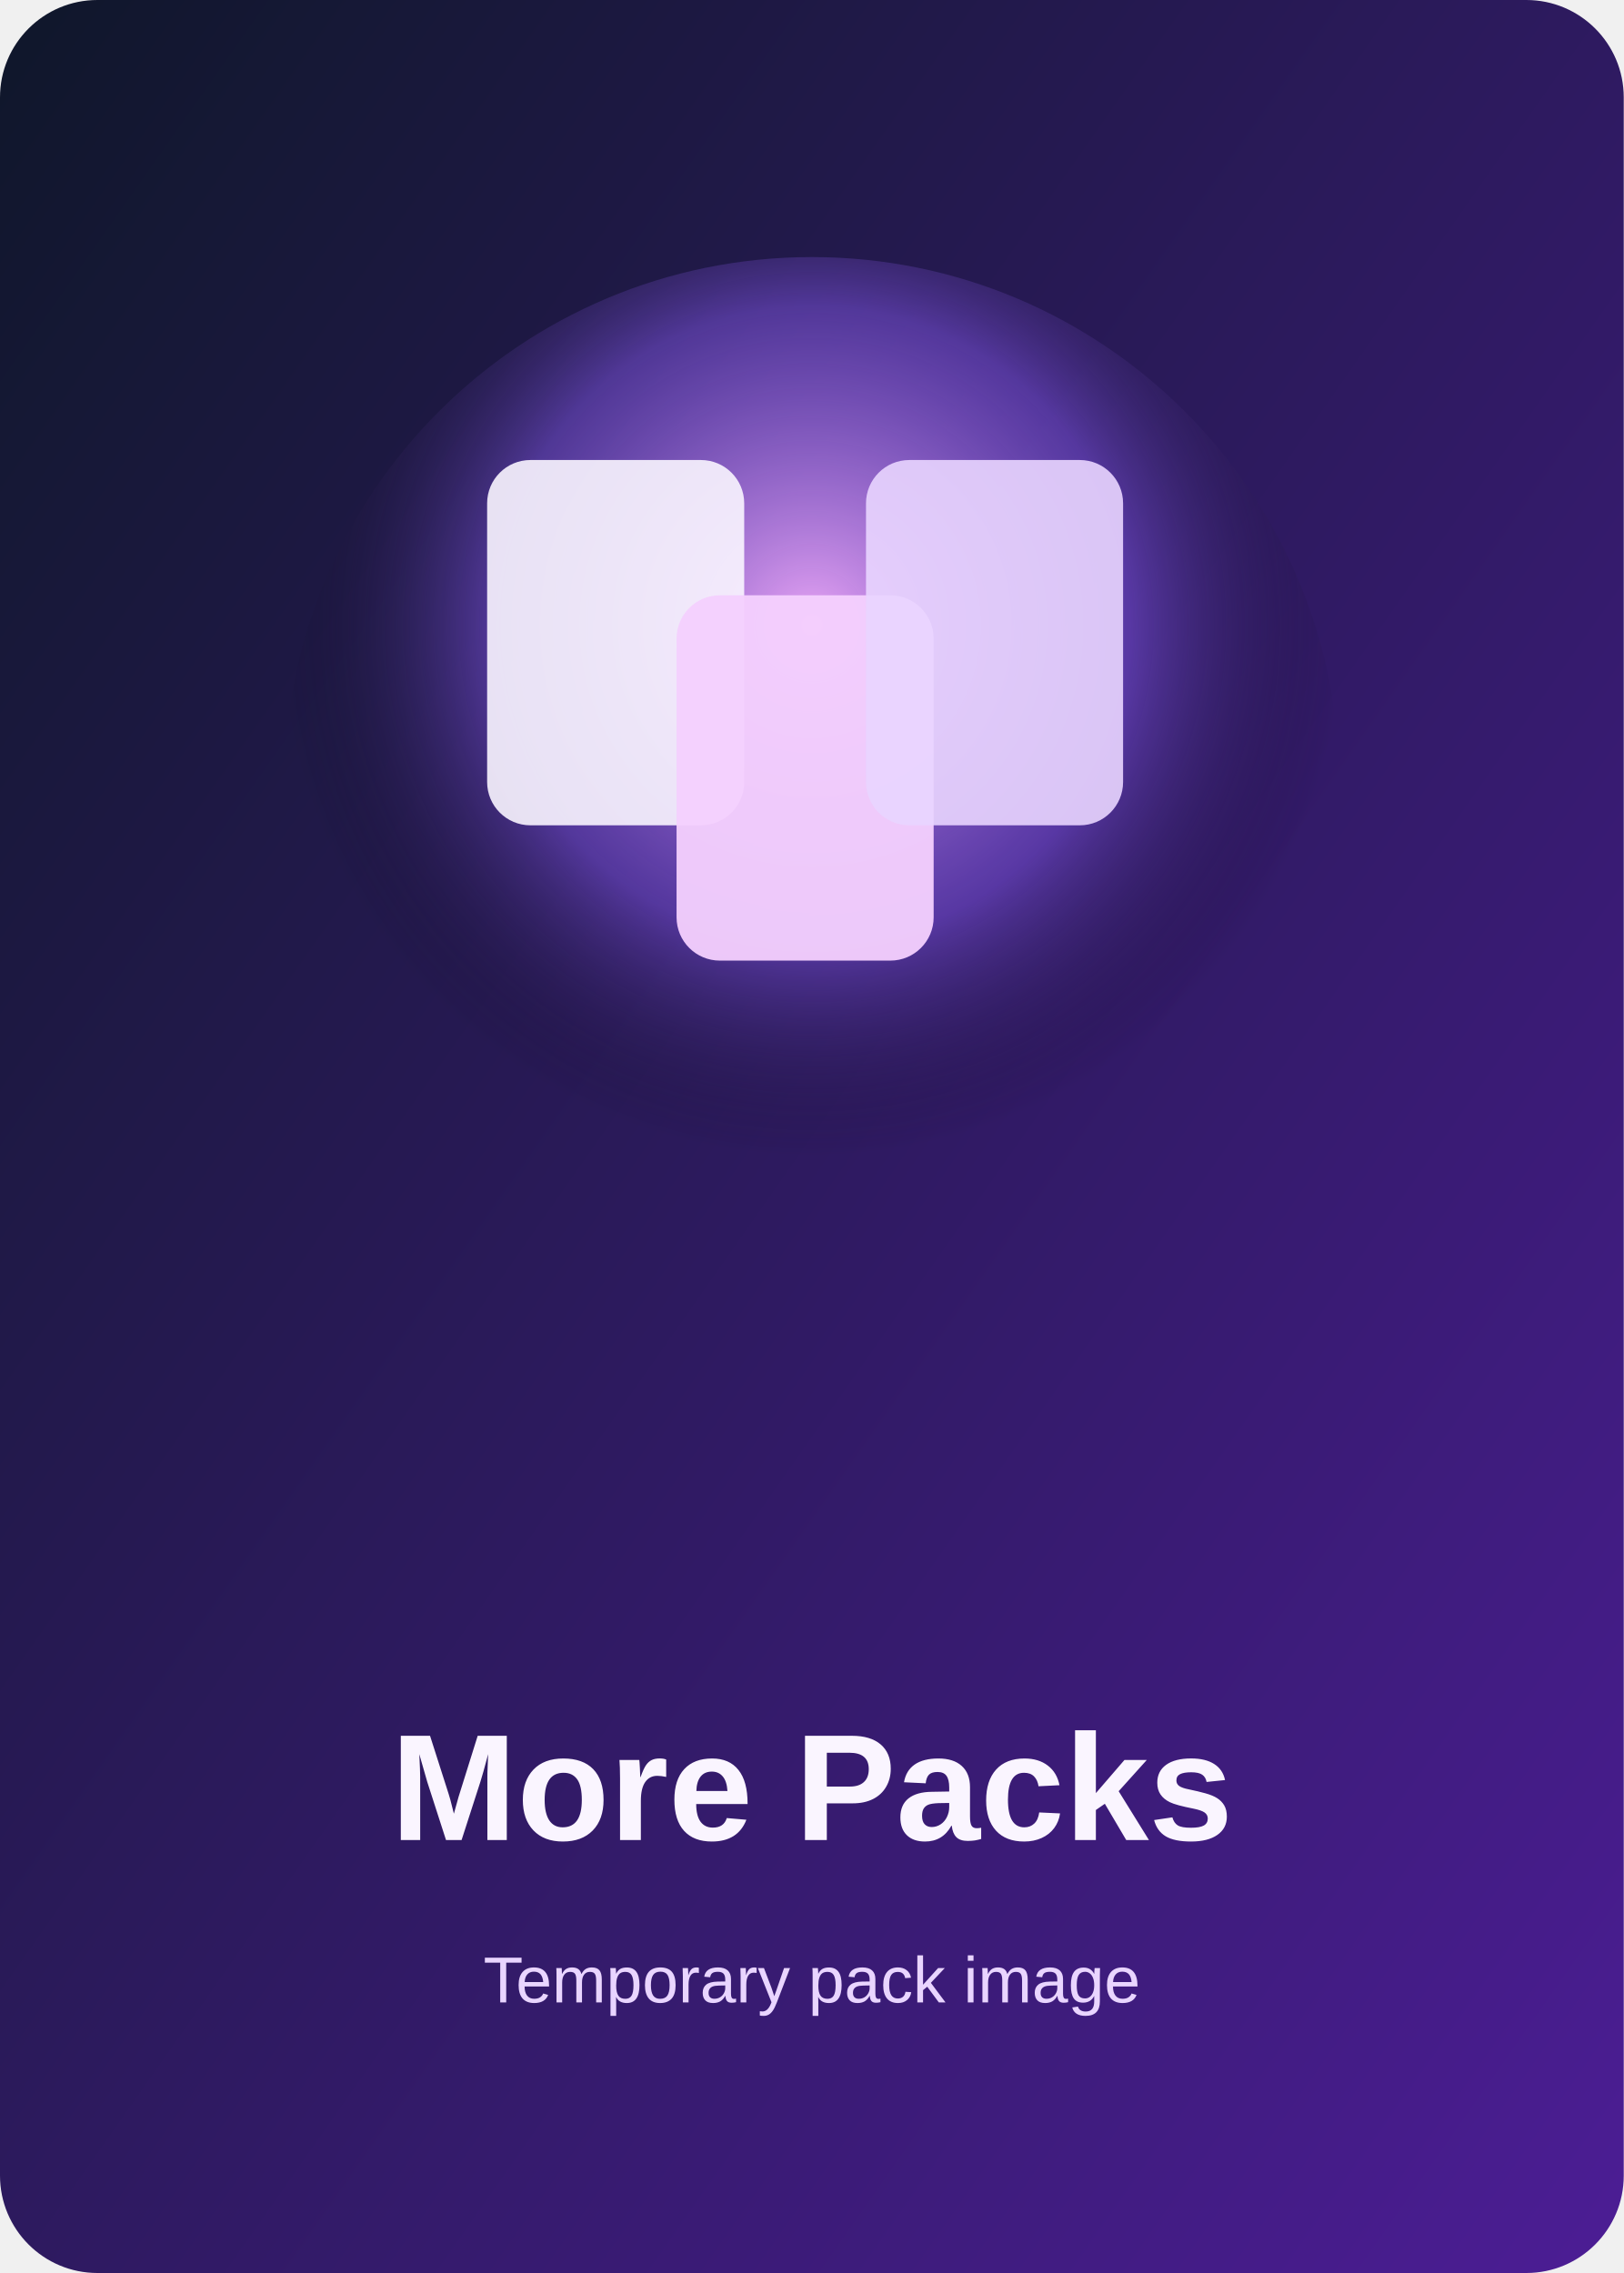
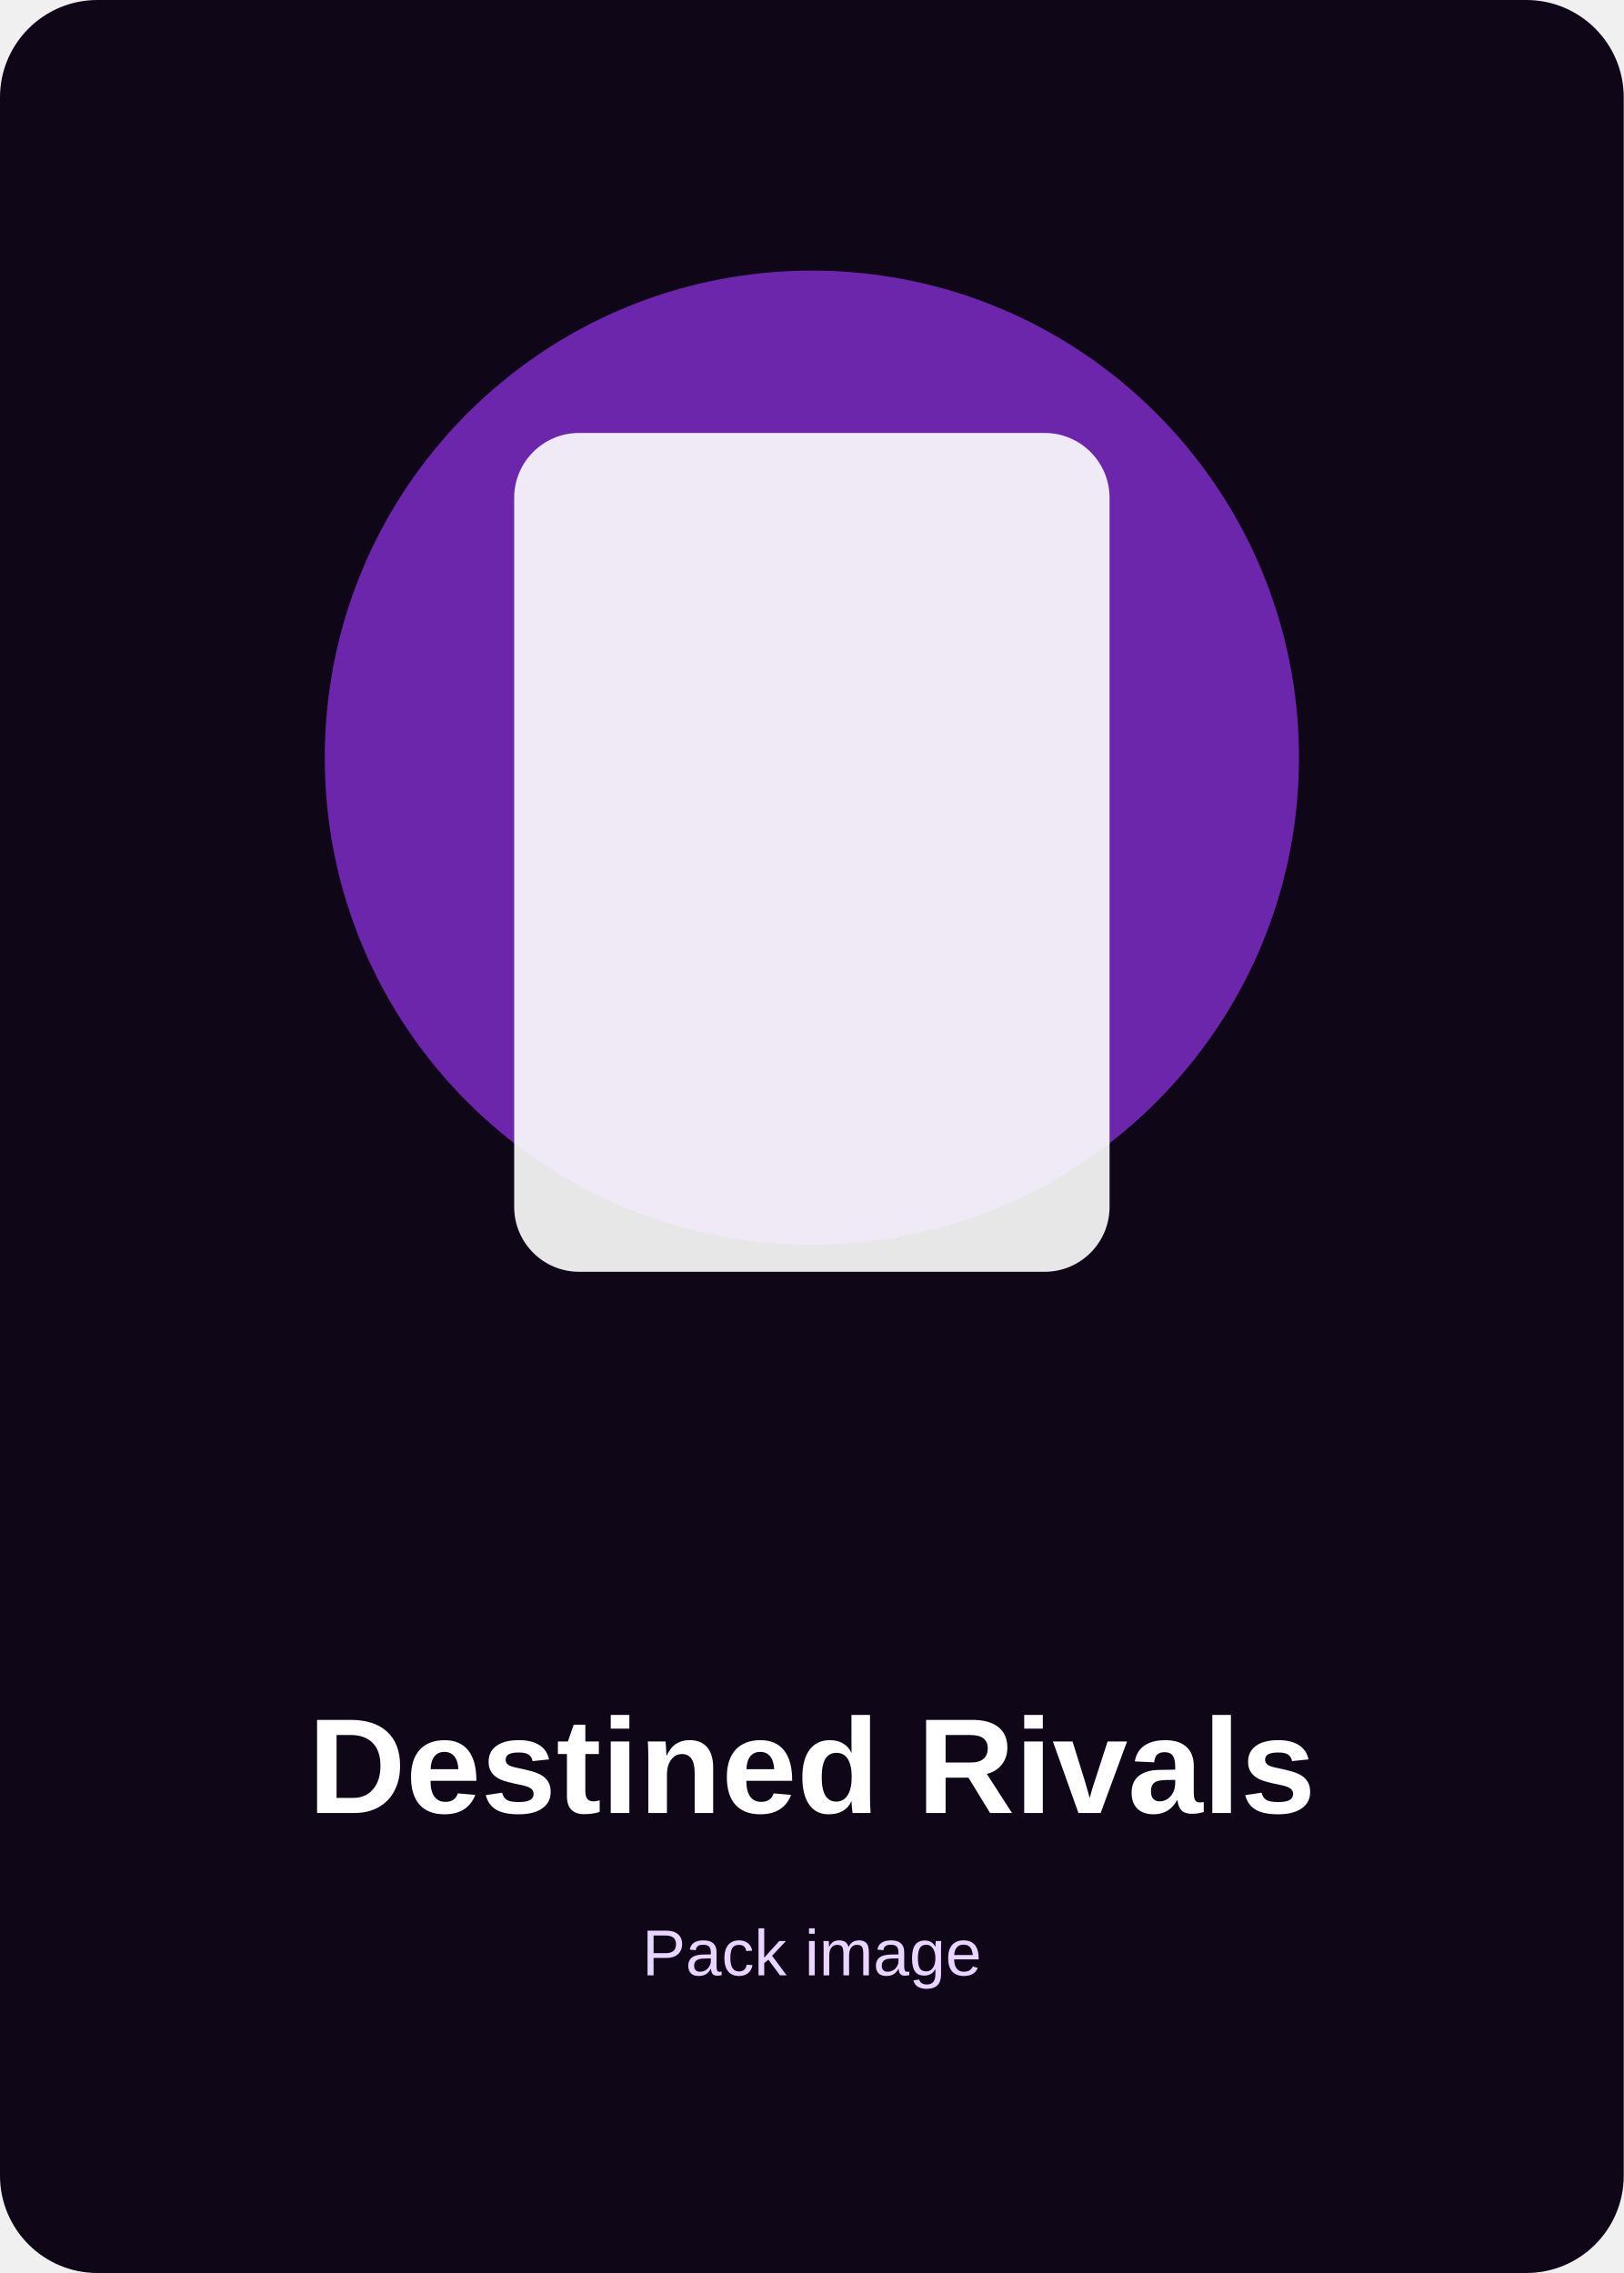
- <svg xmlns="http://www.w3.org/2000/svg" width="600" height="840" viewBox="0 0 600 840" fill="none">
-   <defs>
-     <linearGradient id="bg" x1="0" y1="0" x2="1" y2="1">
-       <stop offset="0%" stop-color="#0f172a" />
-       <stop offset="100%" stop-color="#4c1d95" />
-     </linearGradient>
-     <radialGradient id="glow" cx="50%" cy="35%" r="50%">
-       <stop offset="0%" stop-color="#f0abfc" stop-opacity="0.95" />
-       <stop offset="60%" stop-color="#8b5cf6" stop-opacity="0.45" />
-       <stop offset="100%" stop-color="#000000" stop-opacity="0" />
-     </radialGradient>
-   </defs>
-   <rect width="600" height="840" rx="36" fill="url(#bg)" />
-   <circle cx="300" cy="290" r="195" fill="url(#glow)" />
-   <rect x="180" y="170" width="95" height="135" rx="16" fill="#faf5ff" fill-opacity="0.9" />
-   <rect x="250" y="220" width="95" height="135" rx="16" fill="#f5d0fe" fill-opacity="0.95" />
-   <rect x="320" y="170" width="95" height="135" rx="16" fill="#e9d5ff" fill-opacity="0.9" />
-   <text x="50%" y="680" text-anchor="middle" font-family="Arial, sans-serif" font-size="56" font-weight="700" fill="#faf5ff">More Packs</text>
-   <text x="50%" y="740" text-anchor="middle" font-family="Arial, sans-serif" font-size="24" fill="#e9d5ff">Temporary pack image</text>
+ <svg xmlns="http://www.w3.org/2000/svg" width="600" height="840" viewBox="0 0 600 840">
+   <rect width="600" height="840" rx="36" fill="#0f0618" />
+   <circle cx="300" cy="280" r="180" fill="#9333ea" opacity="0.7" />
+   <rect x="190" y="160" width="220" height="310" rx="24" fill="#ffffff" opacity="0.9" />
+   <text x="300" y="670" text-anchor="middle" font-family="Arial" font-size="50" font-weight="700" fill="#ffffff">Destined Rivals</text>
+   <text x="300" y="730" text-anchor="middle" font-family="Arial" font-size="24" fill="#e9d5ff">Pack image</text>
</svg>
